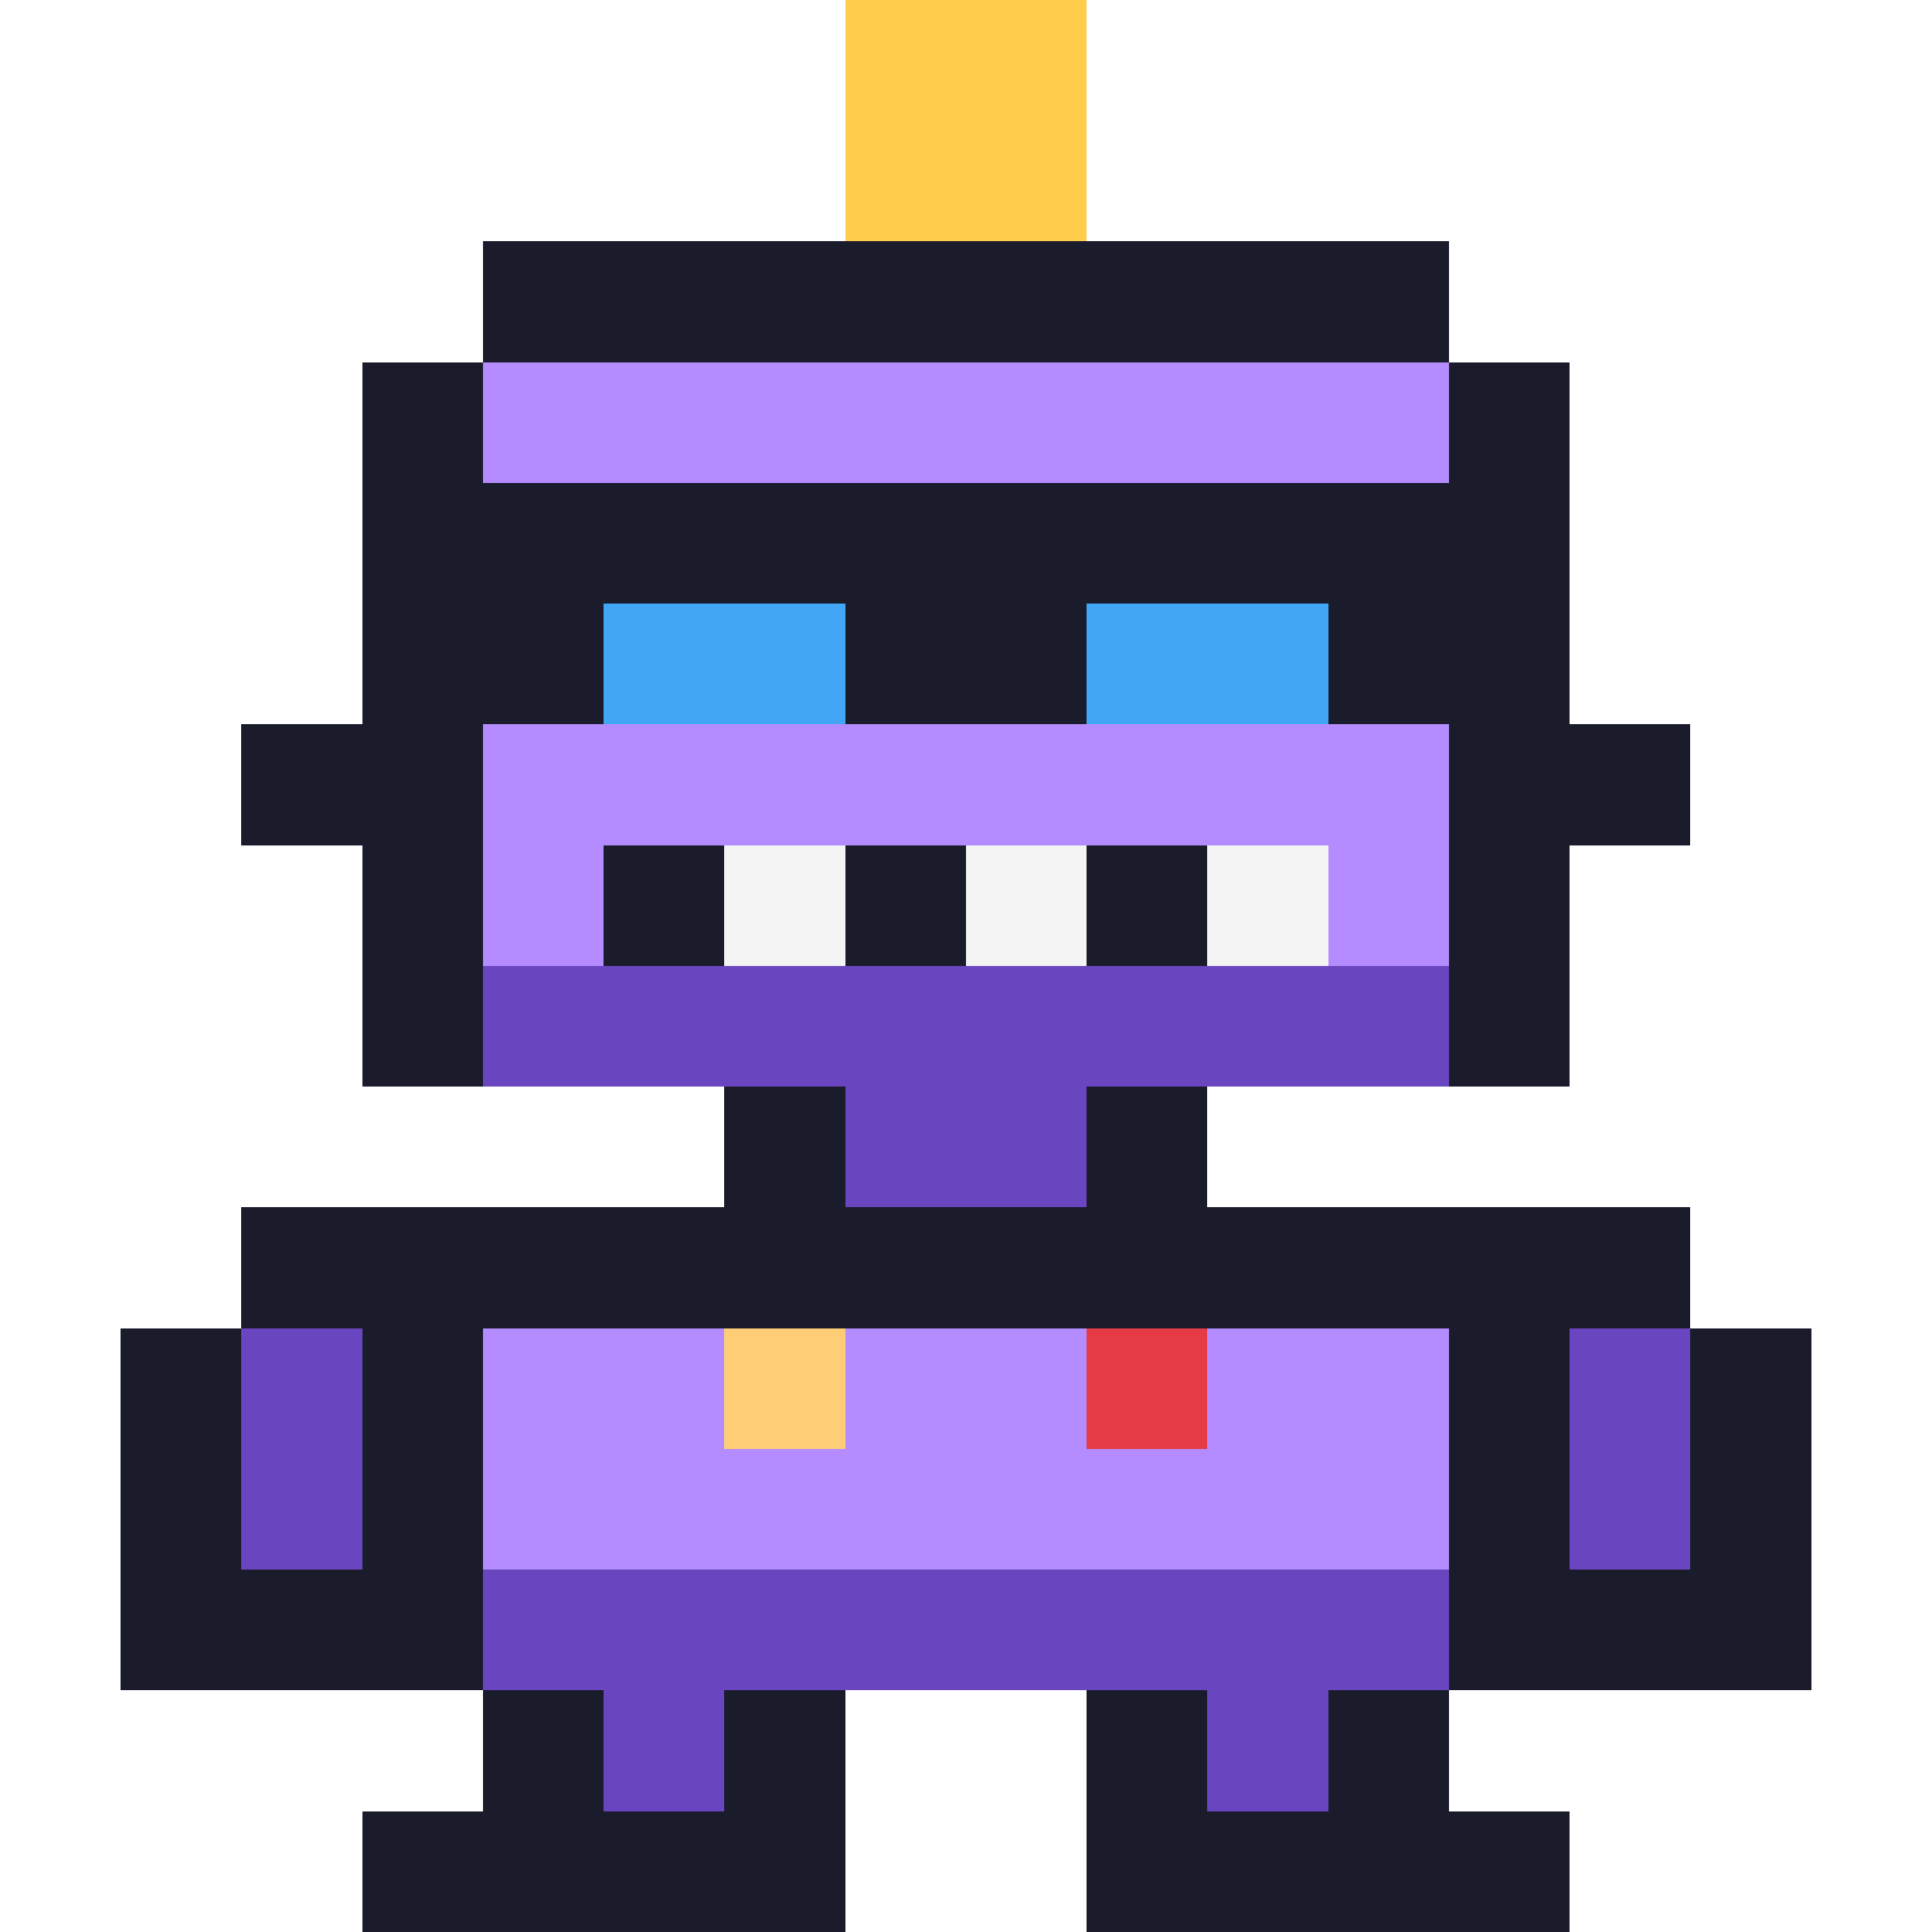
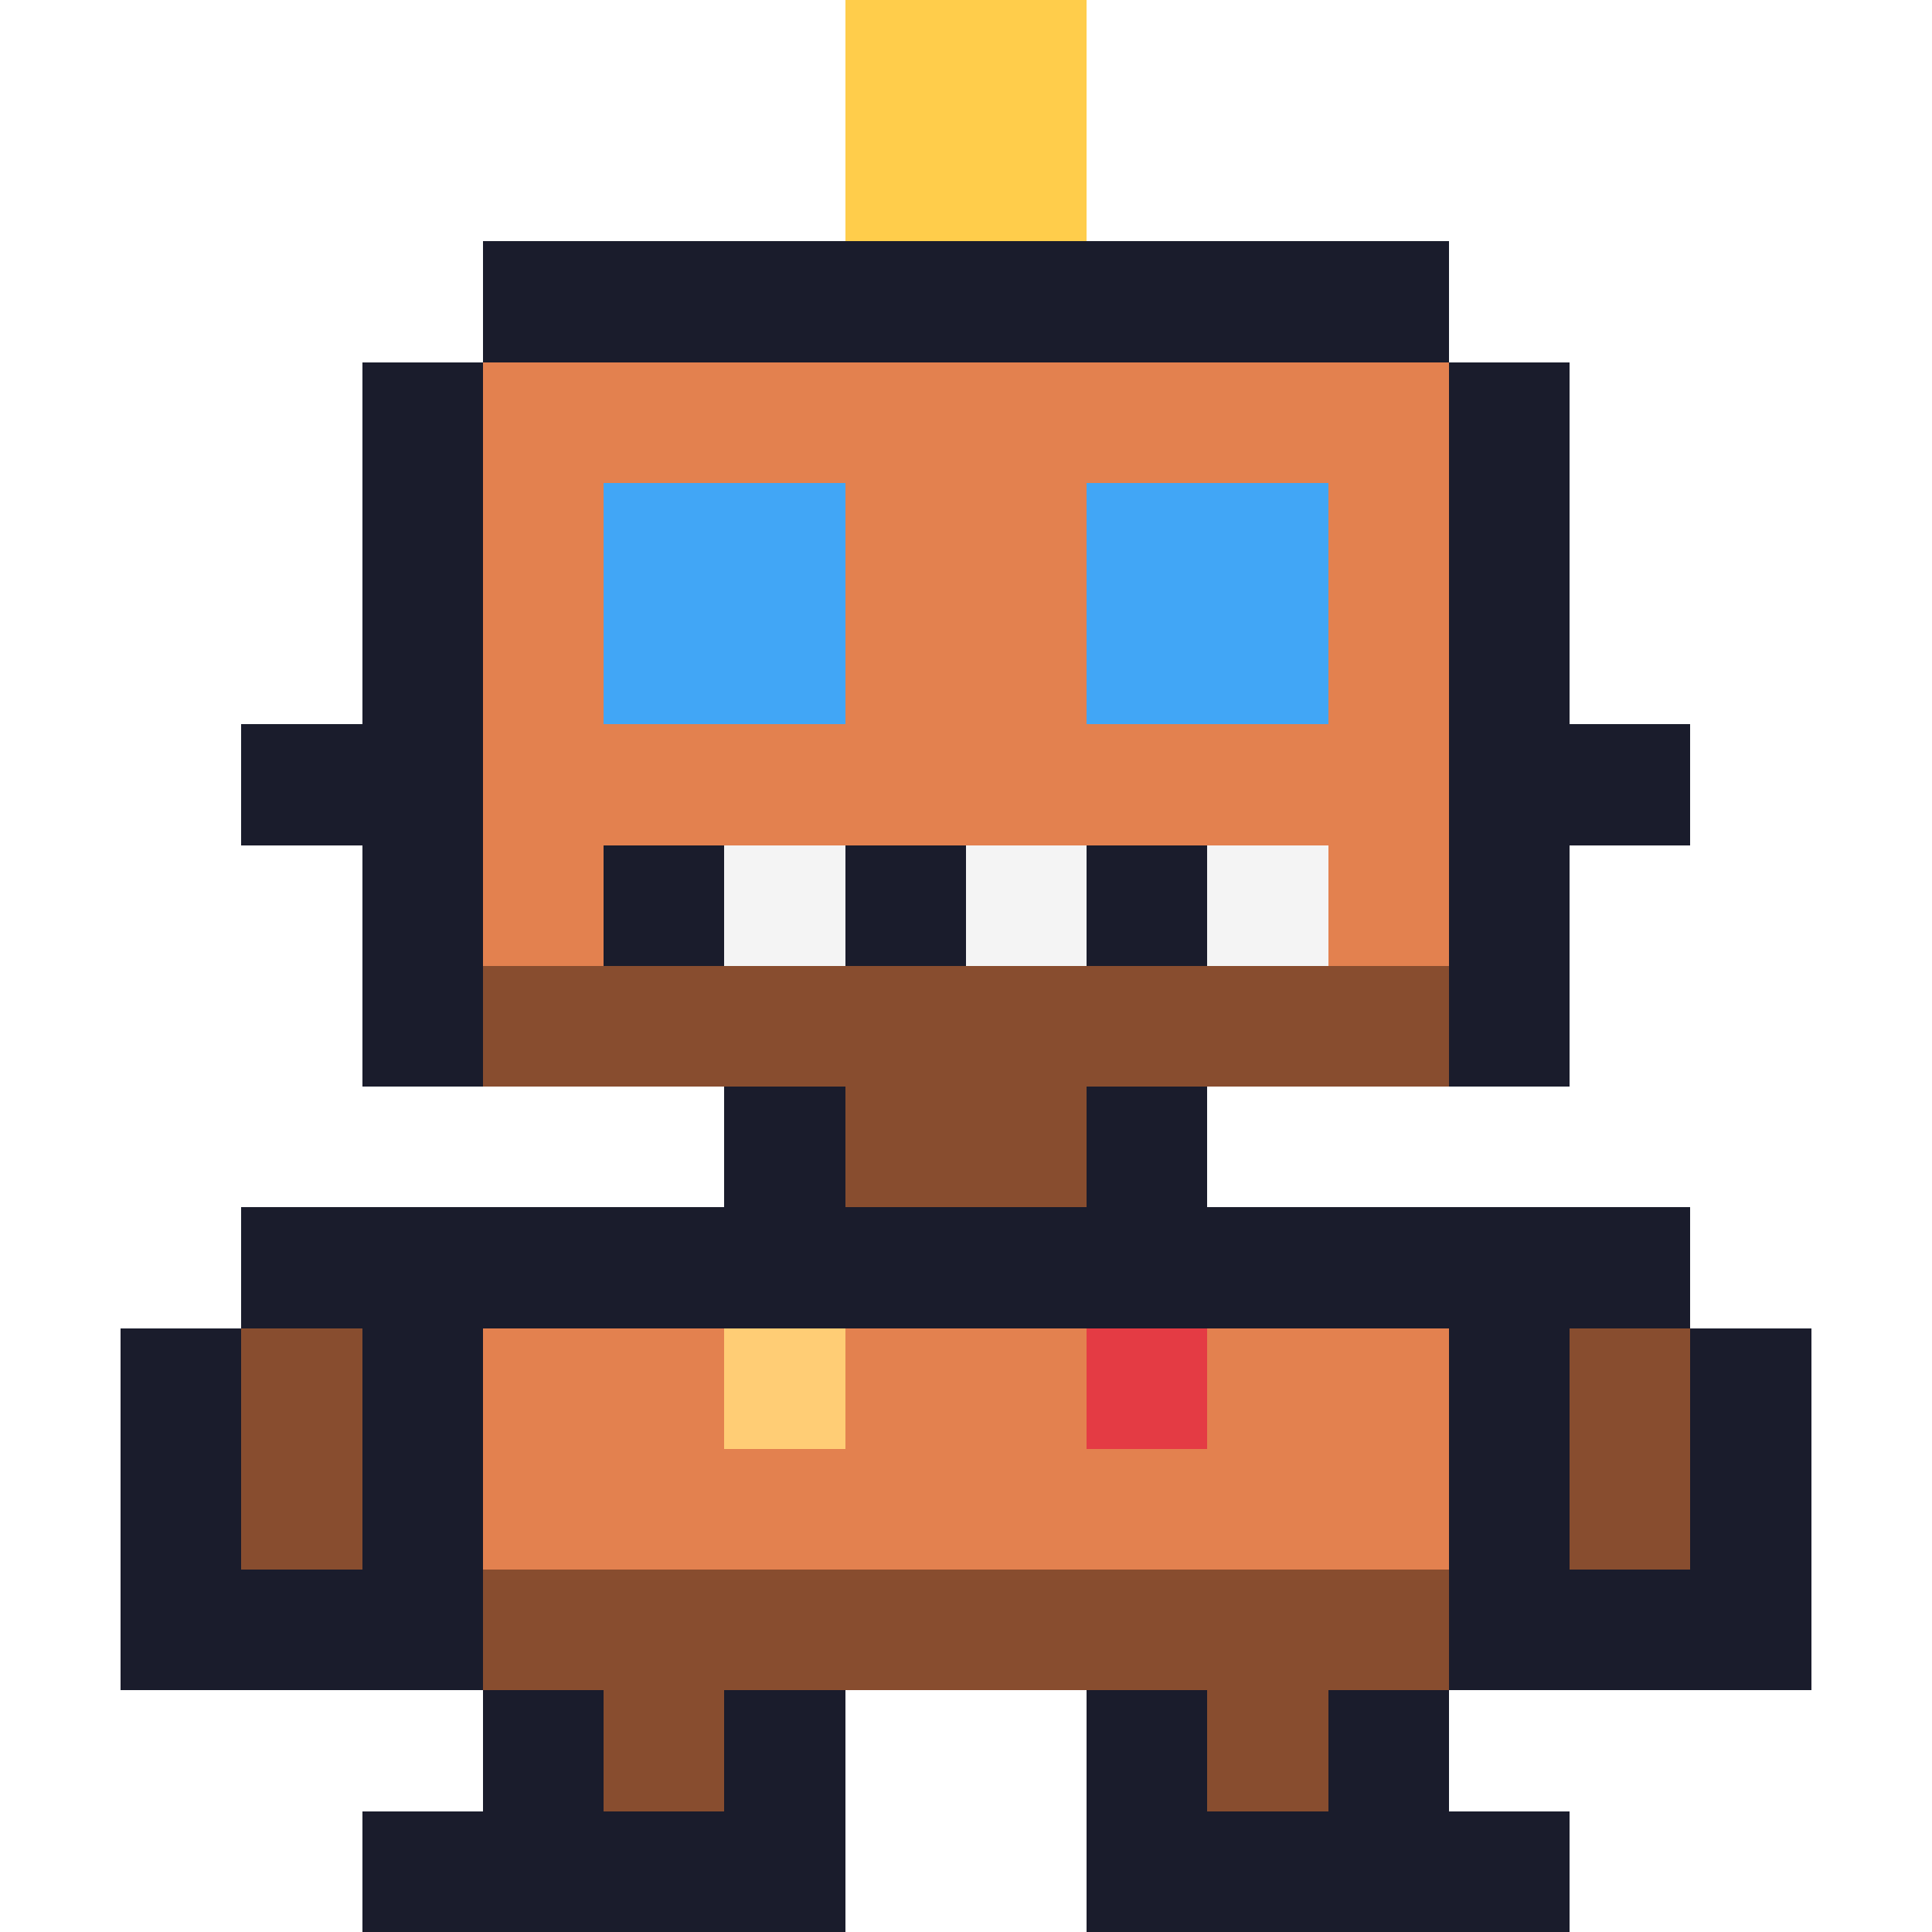
<svg xmlns="http://www.w3.org/2000/svg" viewBox="0 0 16 16" width="64" height="64" shape-rendering="crispEdges">
  <rect x="7" y="0" width="2" height="1" fill="#ffcd4b" />
  <rect x="7" y="1" width="2" height="1" fill="#ffcd4b" />
  <rect x="4" y="2" width="8" height="1" fill="#1a1c2c" />
  <rect x="3" y="3" width="1" height="1" fill="#1a1c2c" />
-   <rect x="4" y="3" width="8" height="1" fill="#b48cff" />
+   <rect x="4" y="3" width="8" height="1" fill="#e3814f" />
  <rect x="12" y="3" width="1" height="1" fill="#1a1c2c" />
  <rect x="3" y="4" width="1" height="1" fill="#1a1c2c" />
-   <rect x="4" y="4" width="8" height="1" fill="#1a1c2c" />
+   <rect x="4" y="4" width="1" height="1" fill="#e3814f" />
+   <rect x="5" y="4" width="2" height="1" fill="#41a6f6" />
+   <rect x="7" y="4" width="2" height="1" fill="#e3814f" />
+   <rect x="9" y="4" width="2" height="1" fill="#41a6f6" />
+   <rect x="11" y="4" width="1" height="1" fill="#e3814f" />
  <rect x="12" y="4" width="1" height="1" fill="#1a1c2c" />
  <rect x="3" y="5" width="1" height="1" fill="#1a1c2c" />
-   <rect x="4" y="5" width="1" height="1" fill="#1a1c2c" />
+   <rect x="4" y="5" width="1" height="1" fill="#e3814f" />
  <rect x="5" y="5" width="2" height="1" fill="#41a6f6" />
-   <rect x="7" y="5" width="2" height="1" fill="#1a1c2c" />
+   <rect x="7" y="5" width="2" height="1" fill="#e3814f" />
  <rect x="9" y="5" width="2" height="1" fill="#41a6f6" />
-   <rect x="11" y="5" width="1" height="1" fill="#1a1c2c" />
+   <rect x="11" y="5" width="1" height="1" fill="#e3814f" />
  <rect x="12" y="5" width="1" height="1" fill="#1a1c2c" />
  <rect x="2" y="6" width="2" height="1" fill="#1a1c2c" />
-   <rect x="4" y="6" width="8" height="1" fill="#b48cff" />
+   <rect x="4" y="6" width="8" height="1" fill="#e3814f" />
  <rect x="12" y="6" width="2" height="1" fill="#1a1c2c" />
  <rect x="3" y="7" width="1" height="1" fill="#1a1c2c" />
-   <rect x="4" y="7" width="1" height="1" fill="#b48cff" />
+   <rect x="4" y="7" width="1" height="1" fill="#e3814f" />
  <rect x="5" y="7" width="1" height="1" fill="#1a1c2c" />
  <rect x="6" y="7" width="1" height="1" fill="#f4f4f4" />
  <rect x="7" y="7" width="1" height="1" fill="#1a1c2c" />
  <rect x="8" y="7" width="1" height="1" fill="#f4f4f4" />
  <rect x="9" y="7" width="1" height="1" fill="#1a1c2c" />
  <rect x="10" y="7" width="1" height="1" fill="#f4f4f4" />
-   <rect x="11" y="7" width="1" height="1" fill="#b48cff" />
+   <rect x="11" y="7" width="1" height="1" fill="#e3814f" />
  <rect x="12" y="7" width="1" height="1" fill="#1a1c2c" />
  <rect x="3" y="8" width="1" height="1" fill="#1a1c2c" />
-   <rect x="4" y="8" width="8" height="1" fill="#6a45c0" />
+   <rect x="4" y="8" width="8" height="1" fill="#884d2f" />
  <rect x="12" y="8" width="1" height="1" fill="#1a1c2c" />
  <rect x="6" y="9" width="1" height="1" fill="#1a1c2c" />
-   <rect x="7" y="9" width="2" height="1" fill="#6a45c0" />
+   <rect x="7" y="9" width="2" height="1" fill="#884d2f" />
  <rect x="9" y="9" width="1" height="1" fill="#1a1c2c" />
  <rect x="2" y="10" width="12" height="1" fill="#1a1c2c" />
  <rect x="1" y="11" width="1" height="1" fill="#1a1c2c" />
-   <rect x="2" y="11" width="1" height="1" fill="#6a45c0" />
+   <rect x="2" y="11" width="1" height="1" fill="#884d2f" />
  <rect x="3" y="11" width="1" height="1" fill="#1a1c2c" />
-   <rect x="4" y="11" width="2" height="1" fill="#b48cff" />
+   <rect x="4" y="11" width="2" height="1" fill="#e3814f" />
  <rect x="6" y="11" width="1" height="1" fill="#ffcd75" />
-   <rect x="7" y="11" width="2" height="1" fill="#b48cff" />
+   <rect x="7" y="11" width="2" height="1" fill="#e3814f" />
  <rect x="9" y="11" width="1" height="1" fill="#e43b44" />
-   <rect x="10" y="11" width="2" height="1" fill="#b48cff" />
+   <rect x="10" y="11" width="2" height="1" fill="#e3814f" />
  <rect x="12" y="11" width="1" height="1" fill="#1a1c2c" />
-   <rect x="13" y="11" width="1" height="1" fill="#6a45c0" />
+   <rect x="13" y="11" width="1" height="1" fill="#884d2f" />
  <rect x="14" y="11" width="1" height="1" fill="#1a1c2c" />
  <rect x="1" y="12" width="1" height="1" fill="#1a1c2c" />
-   <rect x="2" y="12" width="1" height="1" fill="#6a45c0" />
+   <rect x="2" y="12" width="1" height="1" fill="#884d2f" />
  <rect x="3" y="12" width="1" height="1" fill="#1a1c2c" />
-   <rect x="4" y="12" width="8" height="1" fill="#b48cff" />
+   <rect x="4" y="12" width="8" height="1" fill="#e3814f" />
  <rect x="12" y="12" width="1" height="1" fill="#1a1c2c" />
-   <rect x="13" y="12" width="1" height="1" fill="#6a45c0" />
+   <rect x="13" y="12" width="1" height="1" fill="#884d2f" />
  <rect x="14" y="12" width="1" height="1" fill="#1a1c2c" />
  <rect x="1" y="13" width="3" height="1" fill="#1a1c2c" />
-   <rect x="4" y="13" width="8" height="1" fill="#6a45c0" />
+   <rect x="4" y="13" width="8" height="1" fill="#884d2f" />
  <rect x="12" y="13" width="3" height="1" fill="#1a1c2c" />
  <rect x="4" y="14" width="1" height="1" fill="#1a1c2c" />
-   <rect x="5" y="14" width="1" height="1" fill="#6a45c0" />
+   <rect x="5" y="14" width="1" height="1" fill="#884d2f" />
  <rect x="6" y="14" width="1" height="1" fill="#1a1c2c" />
  <rect x="9" y="14" width="1" height="1" fill="#1a1c2c" />
-   <rect x="10" y="14" width="1" height="1" fill="#6a45c0" />
+   <rect x="10" y="14" width="1" height="1" fill="#884d2f" />
  <rect x="11" y="14" width="1" height="1" fill="#1a1c2c" />
  <rect x="3" y="15" width="4" height="1" fill="#1a1c2c" />
  <rect x="9" y="15" width="4" height="1" fill="#1a1c2c" />
</svg>
